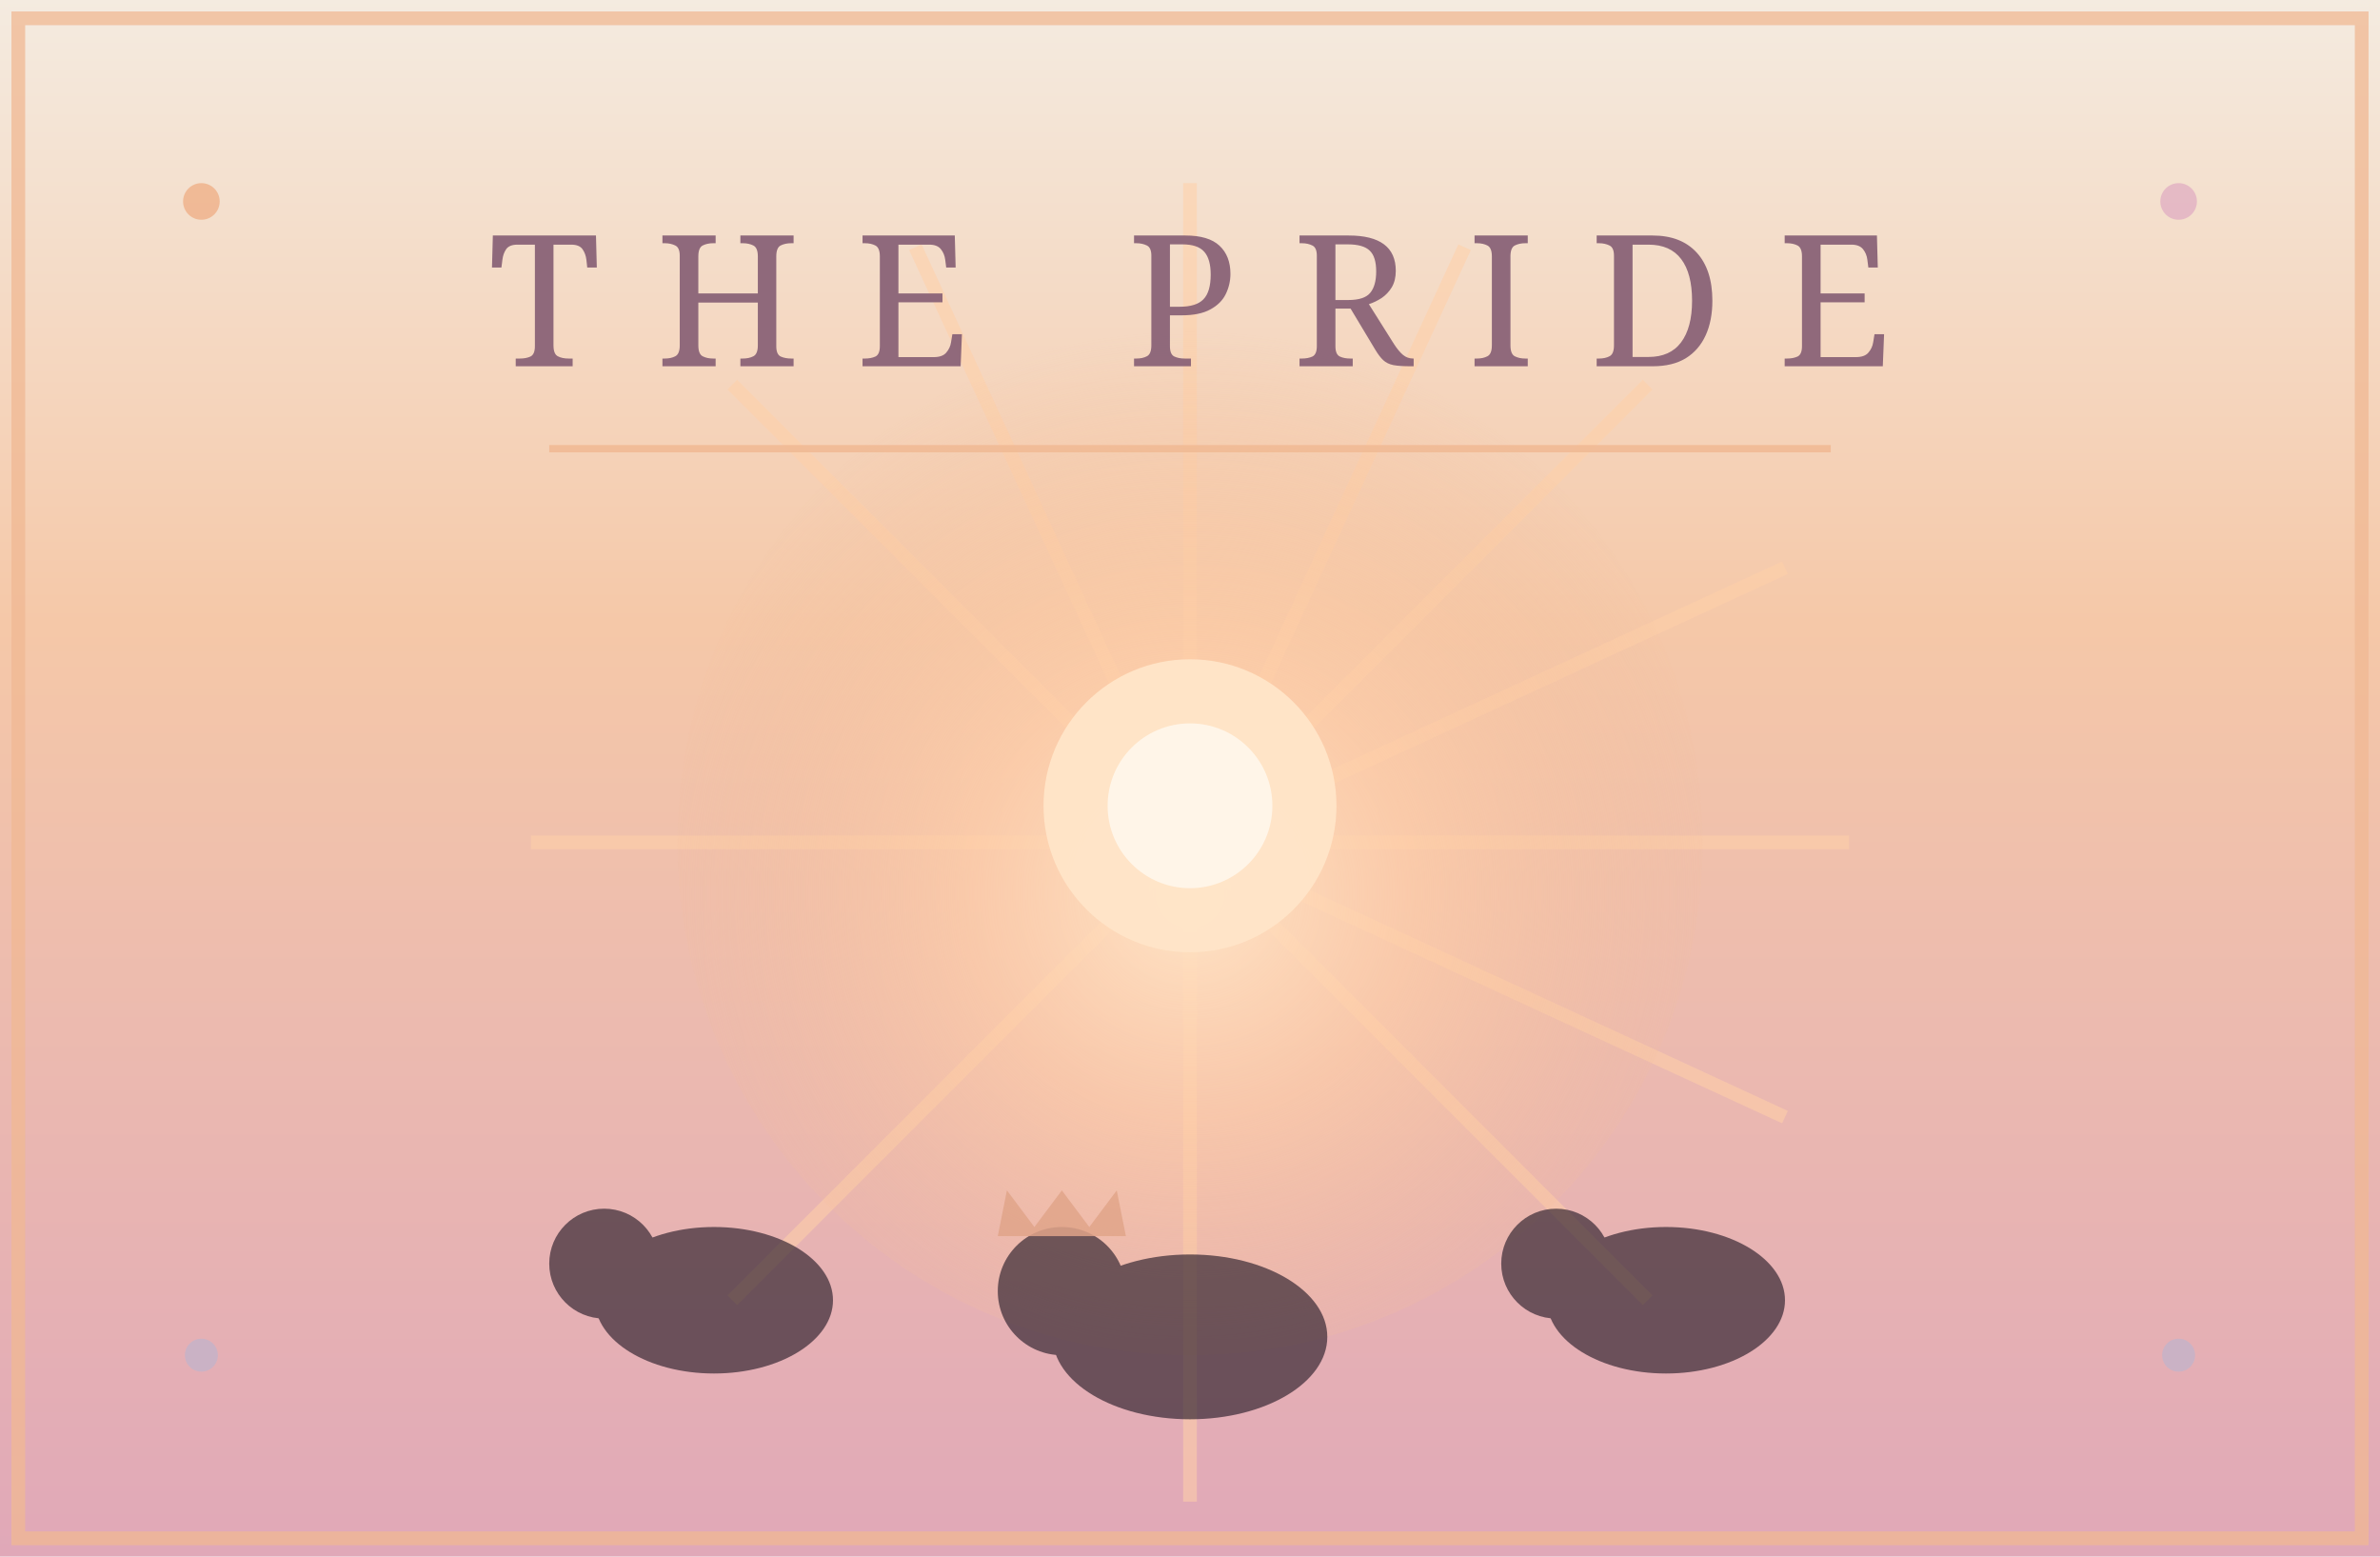
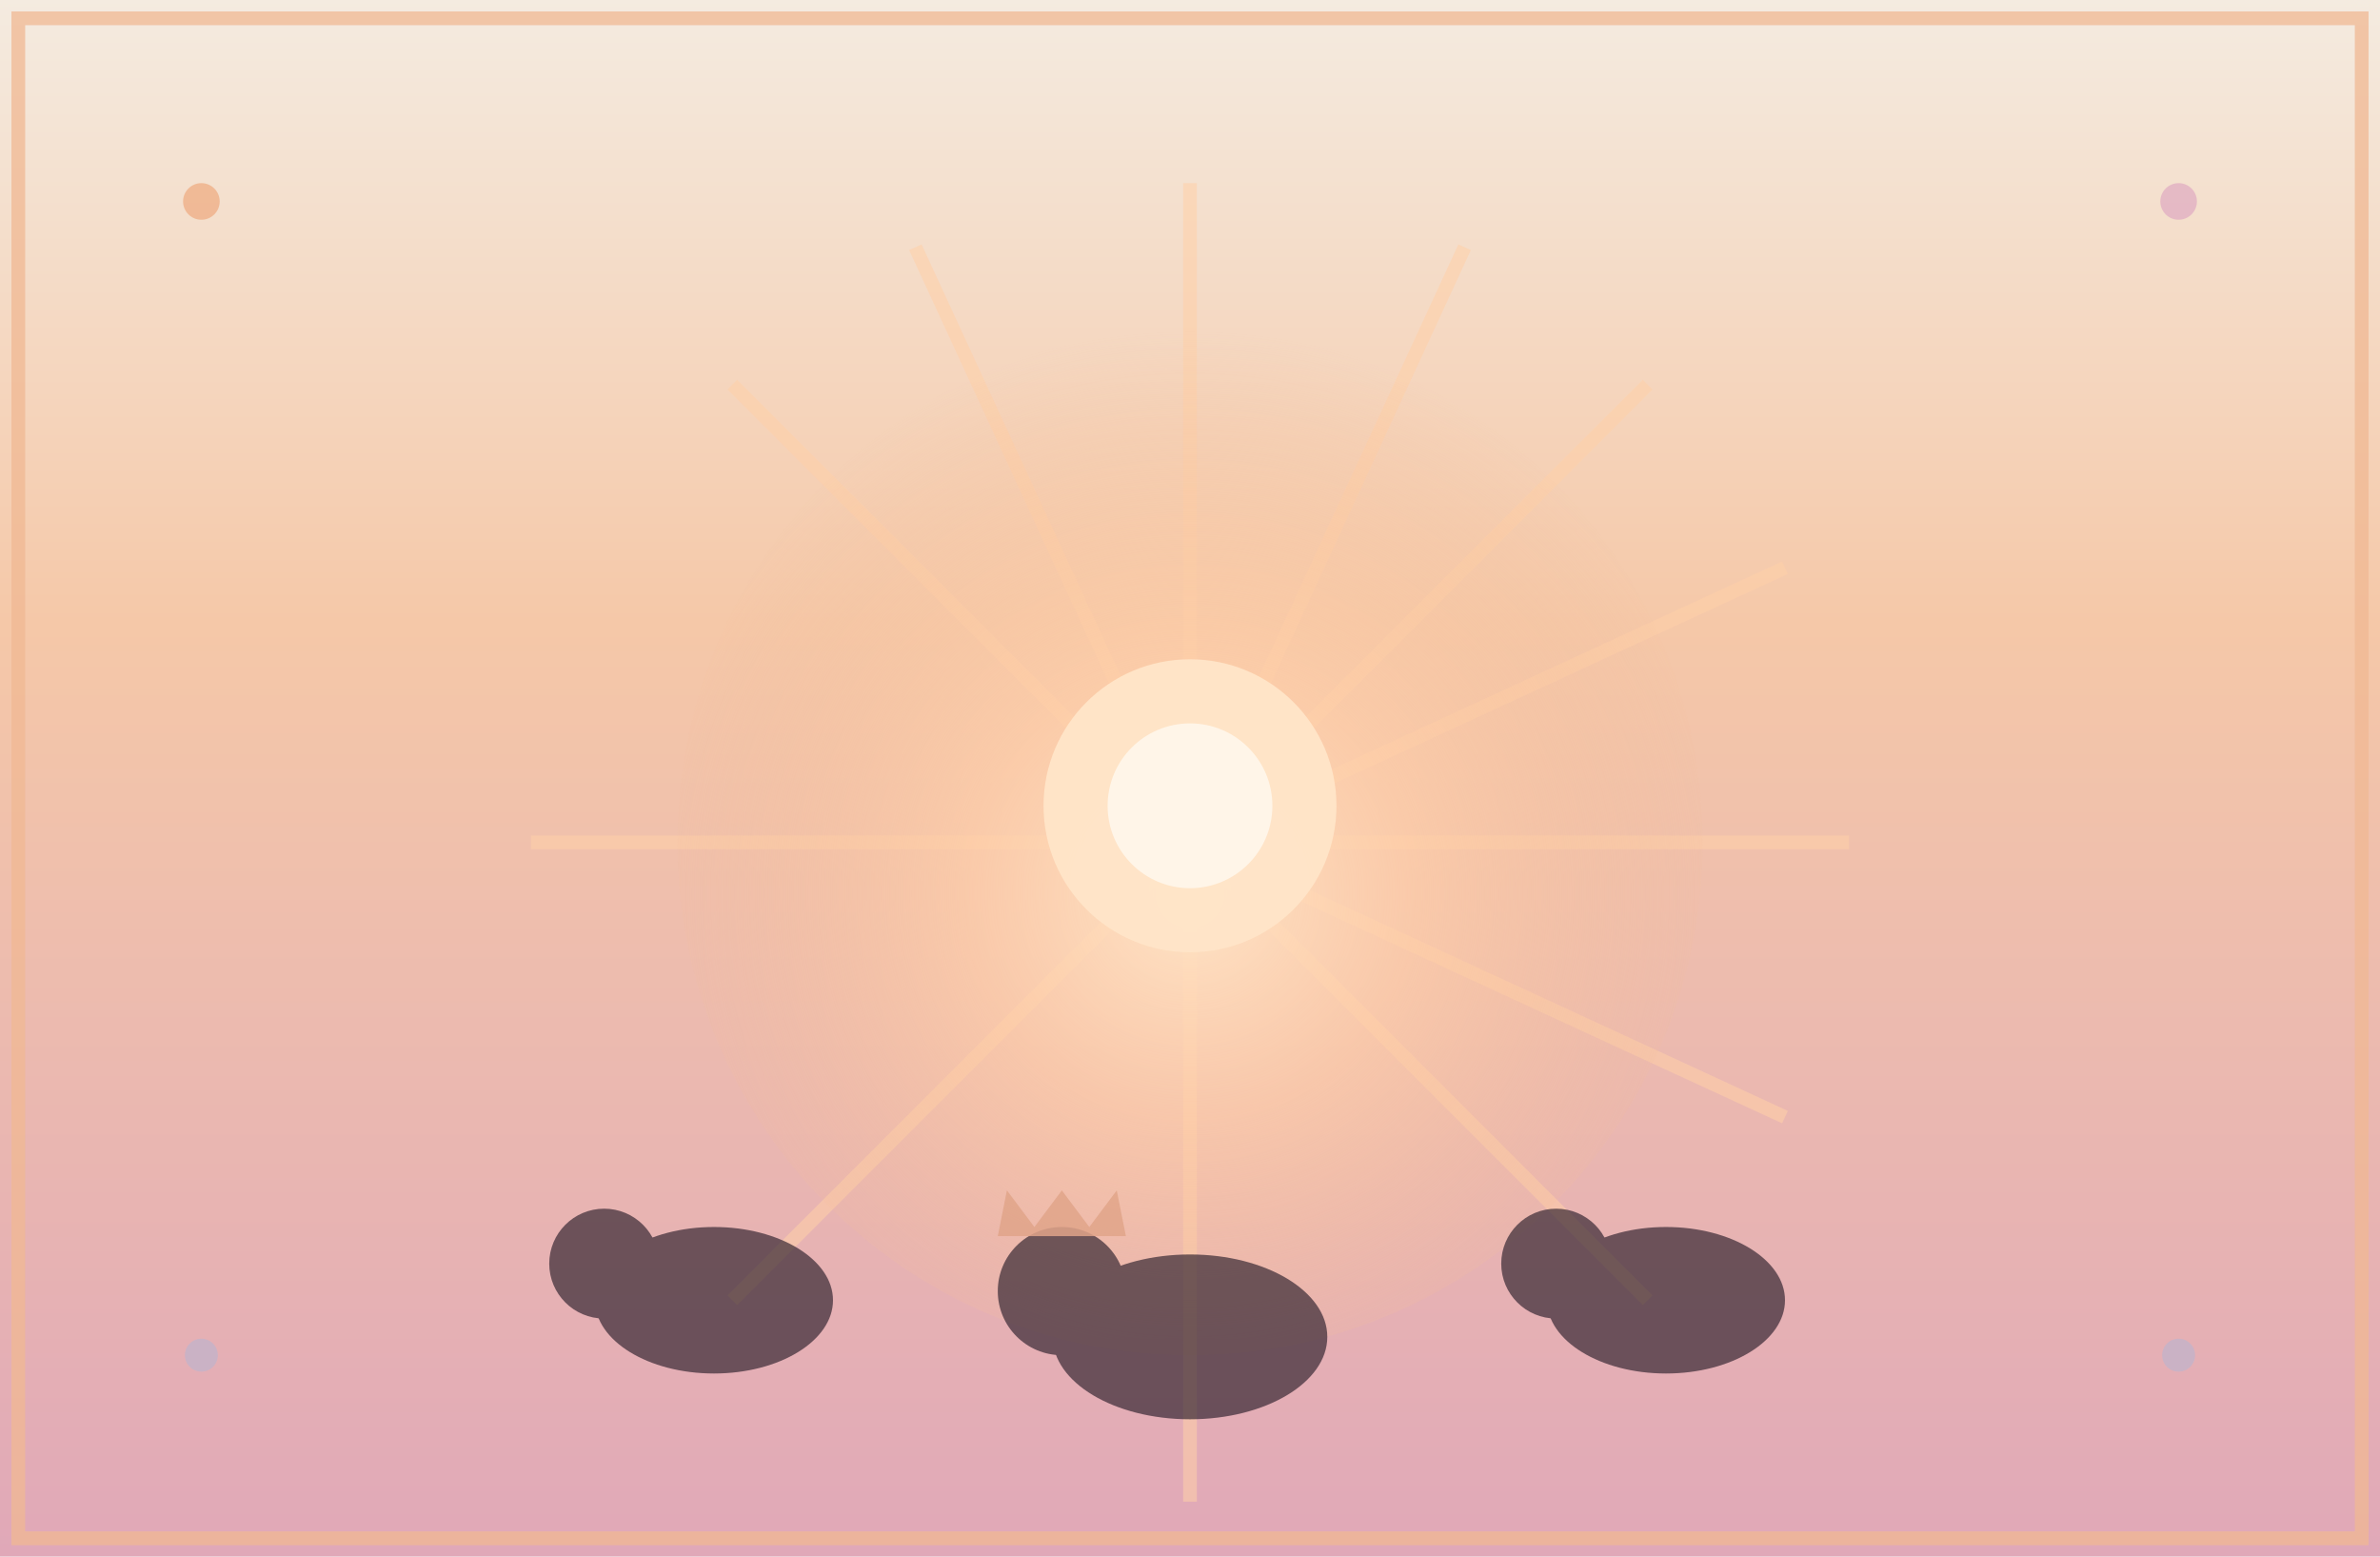
<svg xmlns="http://www.w3.org/2000/svg" width="260" height="170" viewBox="0 0 260 170" preserveAspectRatio="xMidYMid slice">
  <defs>
    <linearGradient id="prSky" x1="0" y1="0" x2="0" y2="1">
      <stop offset="0%" stop-color="#f4ebe0" />
      <stop offset="40%" stop-color="#f5c8a8" />
      <stop offset="100%" stop-color="#e0a8b8" />
    </linearGradient>
    <radialGradient id="prSun" cx="50%" cy="55%" r="55%">
      <stop offset="0%" stop-color="#ffe5c8" stop-opacity="1" />
      <stop offset="40%" stop-color="#ffcfa8" stop-opacity="0.65" />
      <stop offset="100%" stop-color="#f0b893" stop-opacity="0" />
    </radialGradient>
  </defs>
  <rect width="260" height="170" fill="url(#prSky)" />
  <rect x="2" y="2" width="256" height="166" fill="none" stroke="#f0b893" stroke-width="1.5" opacity="0.75" />
  <g transform="translate(130 92)" stroke="#ffcfa8" stroke-width="1.5" opacity="0.55">
    <line x1="0" y1="0" x2="0" y2="-72" />
    <line x1="0" y1="0" x2="50" y2="-50" />
    <line x1="0" y1="0" x2="72" y2="0" />
    <line x1="0" y1="0" x2="50" y2="50" />
    <line x1="0" y1="0" x2="0" y2="72" />
    <line x1="0" y1="0" x2="-50" y2="50" />
    <line x1="0" y1="0" x2="-72" y2="0" />
    <line x1="0" y1="0" x2="-50" y2="-50" />
    <line x1="0" y1="0" x2="-30" y2="-65" />
    <line x1="0" y1="0" x2="30" y2="-65" />
    <line x1="0" y1="0" x2="65" y2="-30" />
    <line x1="0" y1="0" x2="65" y2="30" />
  </g>
  <circle cx="130" cy="92" r="56" fill="url(#prSun)" />
  <circle cx="130" cy="88" r="16" fill="#ffe5c8" opacity="0.95" />
  <circle cx="130" cy="88" r="9" fill="#fff5e8" />
-   <text x="130" y="40" text-anchor="middle" font-family="'Italiana', 'Cinzel', serif" font-size="20" letter-spacing="6" fill="#8a6478" opacity="0.95">THE PRIDE</text>
-   <line x1="60" y1="49" x2="200" y2="49" stroke="#f0b893" stroke-width="0.8" opacity="0.85" />
  <g fill="#2a1d2a" opacity="0.65">
    <ellipse cx="78" cy="142" rx="13" ry="8" />
    <circle cx="66" cy="138" r="6" />
    <ellipse cx="130" cy="146" rx="15" ry="9" />
    <circle cx="116" cy="141" r="7" />
    <path d="M 109 135 L 110 130 L 113 134 L 116 130 L 119 134 L 122 130 L 123 135 Z" fill="#d99878" opacity="0.85" />
    <ellipse cx="182" cy="142" rx="13" ry="8" />
    <circle cx="170" cy="138" r="6" />
  </g>
  <g>
    <circle cx="22" cy="22" r="2" fill="#f0b893" opacity="0.95" />
    <circle cx="238" cy="22" r="2" fill="#e5b8c4" opacity="0.95" />
    <circle cx="22" cy="148" r="1.8" fill="#c5b3c8" opacity="0.85" />
    <circle cx="238" cy="148" r="1.8" fill="#c5b3c8" opacity="0.85" />
  </g>
</svg>
